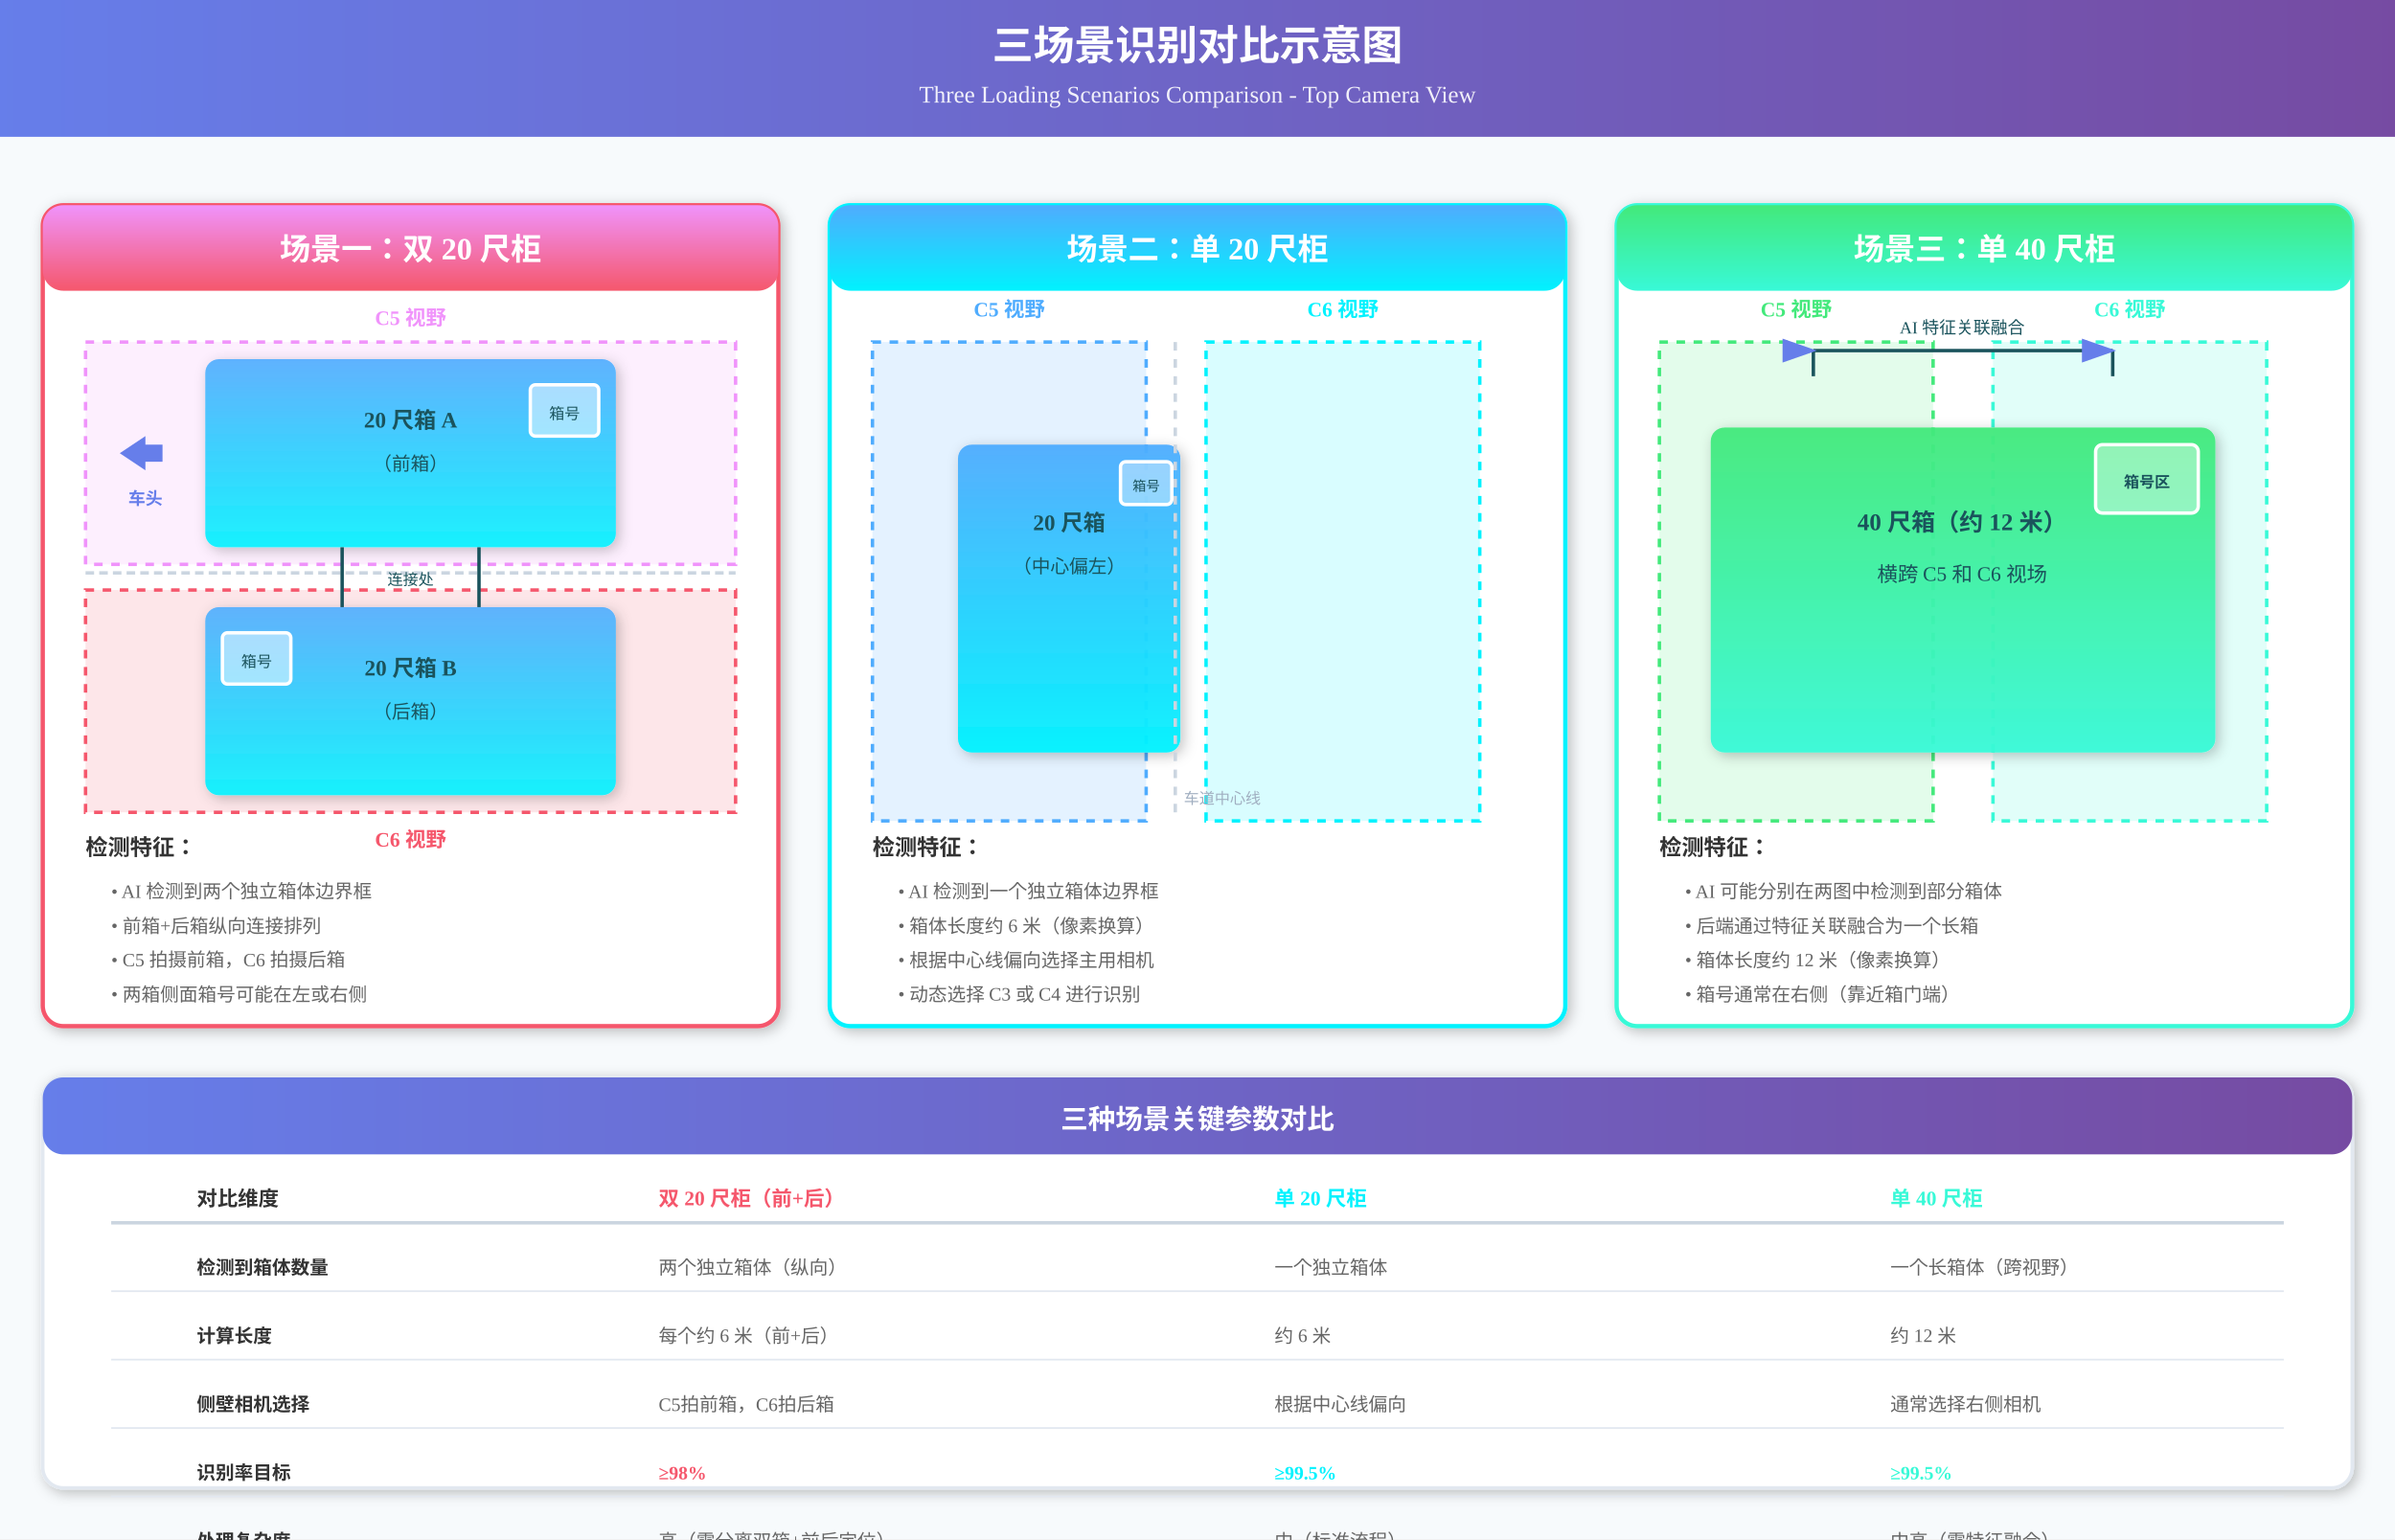
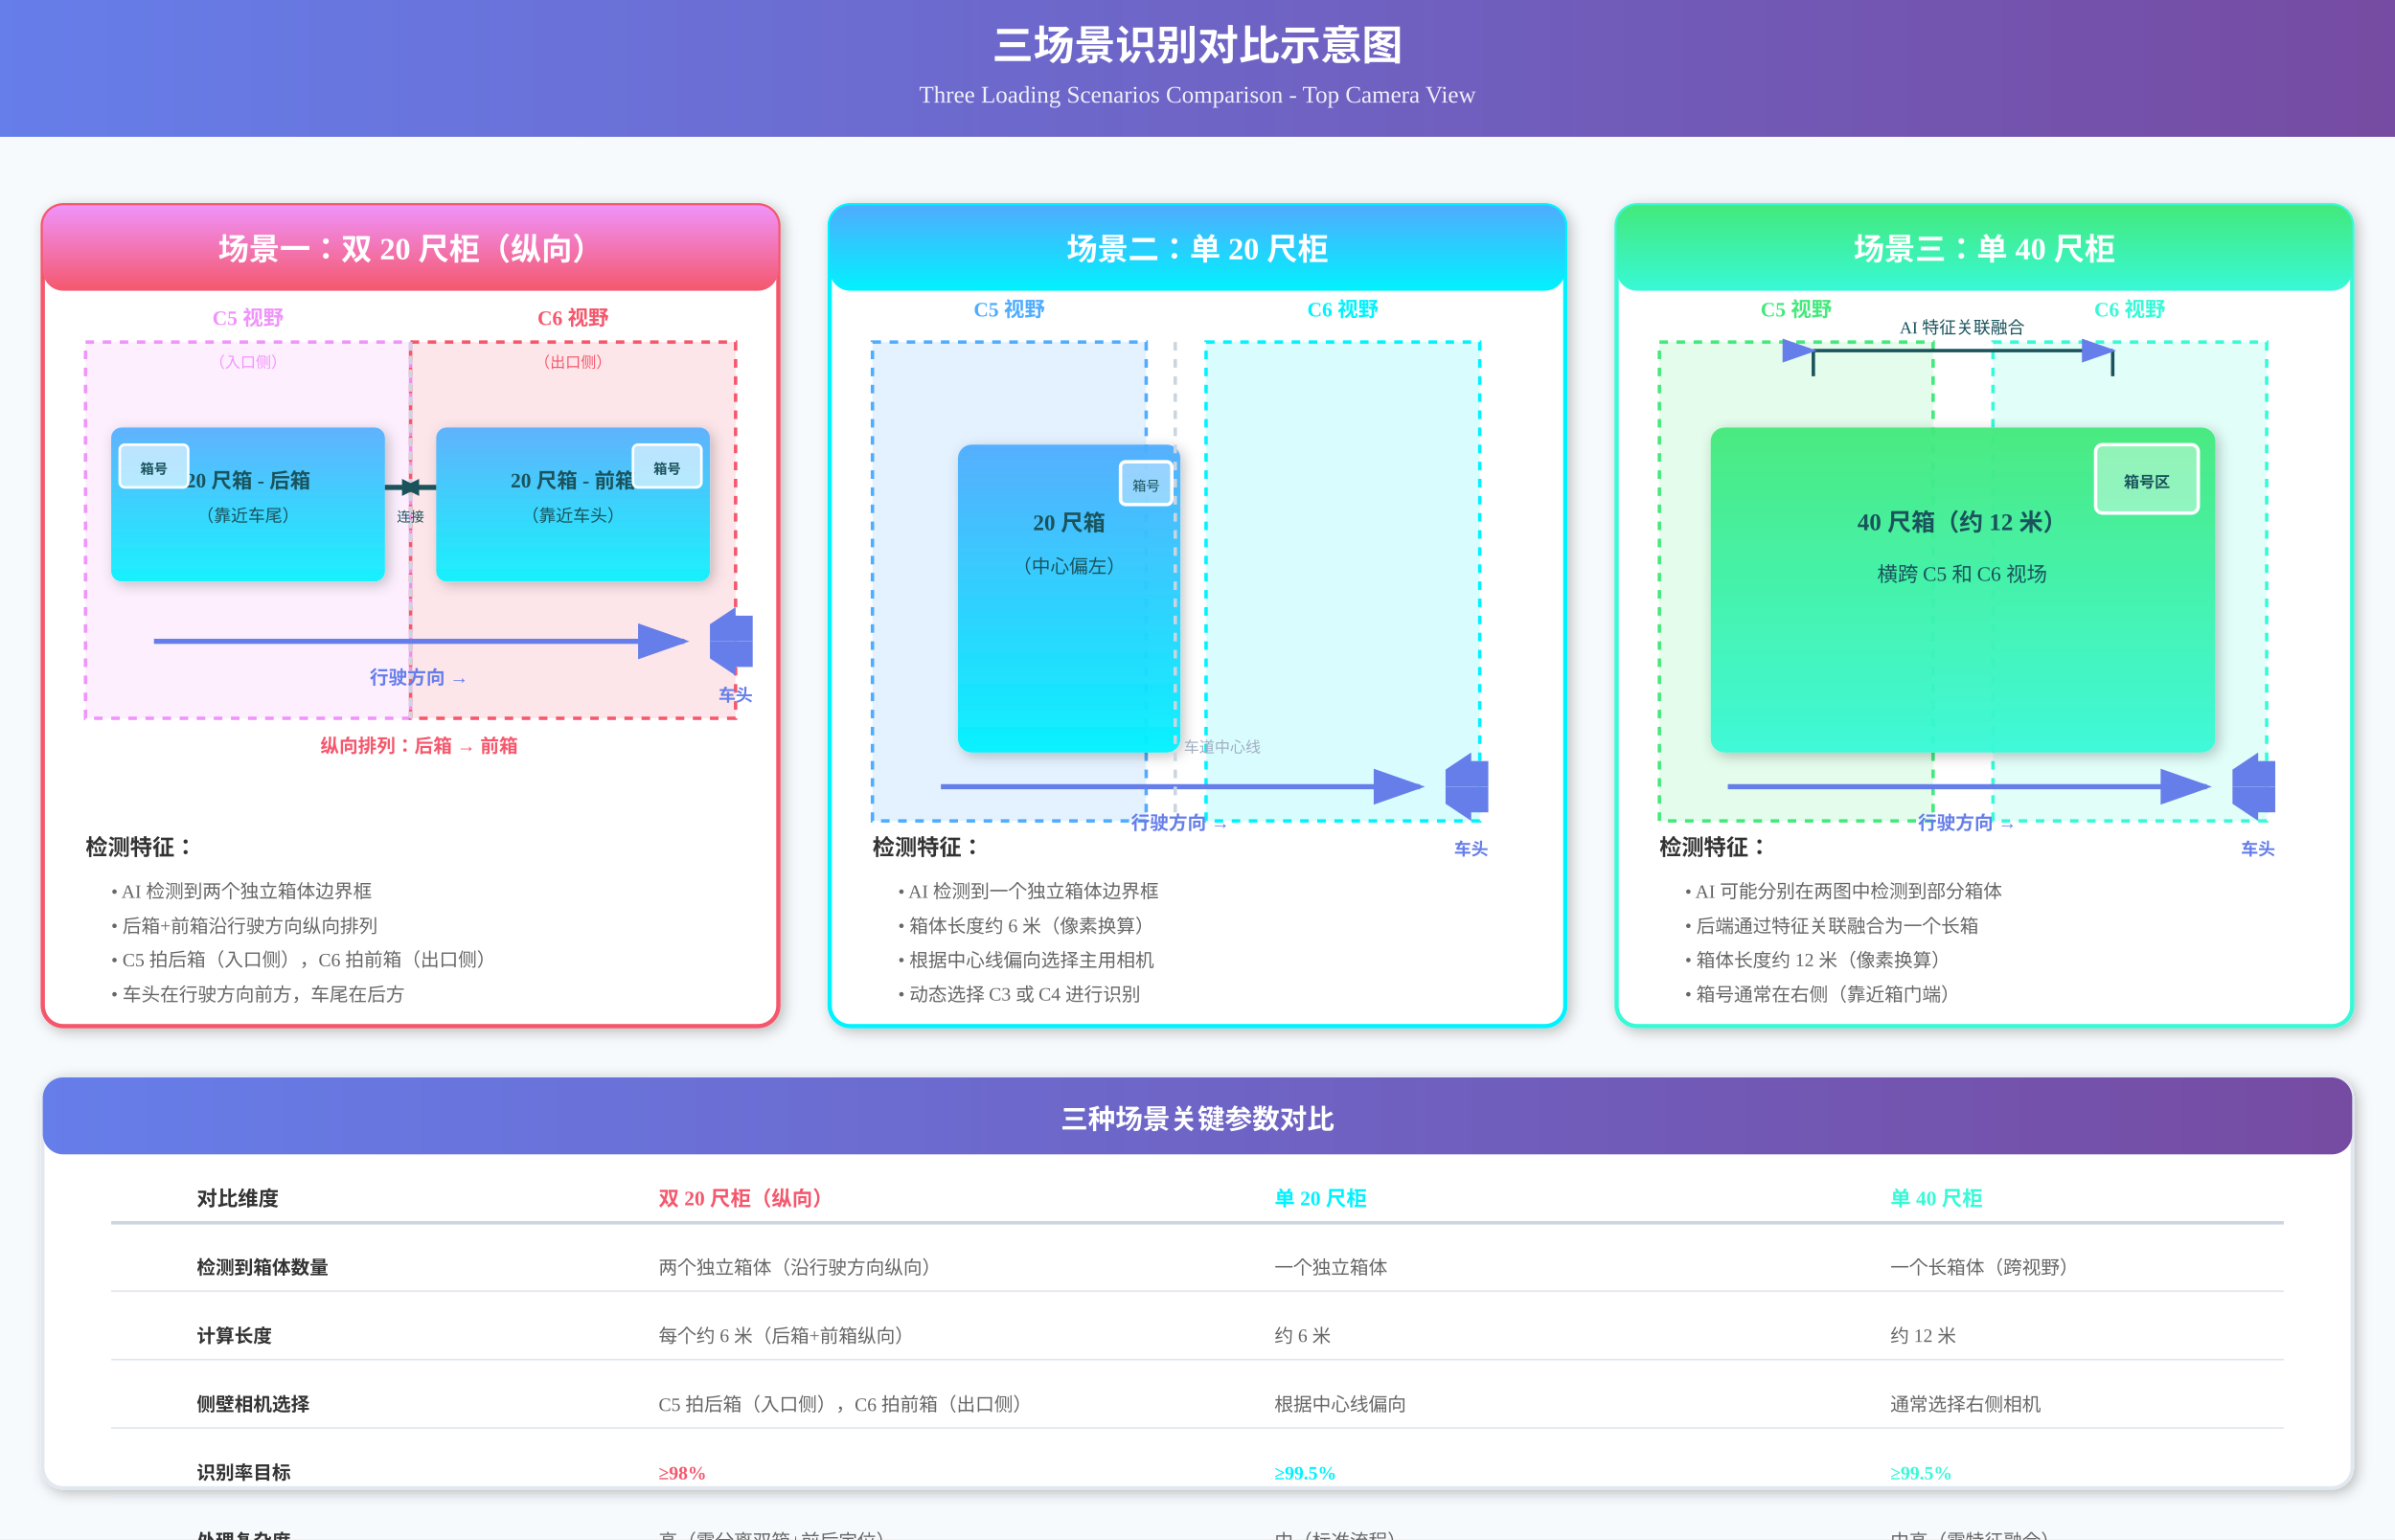
<svg xmlns="http://www.w3.org/2000/svg" width="1400" height="900">
  <defs>
    <linearGradient id="headerGrad" x1="0%" y1="0%" x2="100%" y2="0%">
      <stop offset="0%" style="stop-color:#667eea;stop-opacity:1" />
      <stop offset="100%" style="stop-color:#764ba2;stop-opacity:1" />
    </linearGradient>
    <linearGradient id="dualBoxGrad" x1="0%" y1="0%" x2="0%" y2="100%">
      <stop offset="0%" style="stop-color:#f093fb;stop-opacity:1" />
      <stop offset="100%" style="stop-color:#f5576c;stop-opacity:1" />
    </linearGradient>
    <linearGradient id="single20Grad" x1="0%" y1="0%" x2="0%" y2="100%">
      <stop offset="0%" style="stop-color:#4facfe;stop-opacity:1" />
      <stop offset="100%" style="stop-color:#00f2fe;stop-opacity:1" />
    </linearGradient>
    <linearGradient id="single40Grad" x1="0%" y1="0%" x2="0%" y2="100%">
      <stop offset="0%" style="stop-color:#43e97b;stop-opacity:1" />
      <stop offset="100%" style="stop-color:#38f9d7;stop-opacity:1" />
    </linearGradient>
    <filter id="shadow">
      <feDropShadow dx="2" dy="2" stdDeviation="4" flood-opacity="0.25" />
    </filter>
    <marker id="arrowBlue" markerWidth="10" markerHeight="7" refX="9" refY="3.5" orient="auto">
      <polygon points="0 0, 10 3.5, 0 7" fill="#667eea" />
    </marker>
  </defs>
  <rect width="1400" height="900" fill="#f7fafc" />
  <g transform="translate(0, 0)">
    <rect width="1400" height="80" fill="url(#headerGrad)" />
    <text x="700" y="35" text-anchor="middle" font-size="24" fill="white" font-weight="bold">
      三场景识别对比示意图
    </text>
    <text x="700" y="60" text-anchor="middle" font-size="14" fill="rgba(255,255,255,0.9)">
      Three Loading Scenarios Comparison - Top Camera View
    </text>
  </g>
  <g transform="translate(25, 120)">
    <rect x="0" y="0" width="430" height="480" rx="12" fill="white" stroke="#f5576c" stroke-width="2.5" filter="url(#shadow)" />
    <rect x="0" y="0" width="430" height="50" rx="12" fill="url(#dualBoxGrad)" />
-     <text x="215" y="32" text-anchor="middle" font-size="18" fill="white" font-weight="bold">场景一：双 20 尺柜</text>
+     <text x="215" y="32" text-anchor="middle" font-size="18" fill="white" font-weight="bold">场景一：双 20 尺柜（纵向）</text>
    <g transform="translate(25, 80)">
-       <rect x="0" y="0" width="380" height="130" fill="rgba(240,147,251,0.15)" stroke="#f093fb" stroke-width="2" stroke-dasharray="5,5" />
-       <text x="190" y="-10" text-anchor="middle" font-size="12" fill="#f093fb" font-weight="bold">C5 视野</text>
-       <rect x="0" y="145" width="380" height="130" fill="rgba(245,87,108,0.15)" stroke="#f5576c" stroke-width="2" stroke-dasharray="5,5" />
-       <text x="190" y="295" text-anchor="middle" font-size="12" fill="#f5576c" font-weight="bold">C6 视野</text>
-       <line x1="0" y1="135" x2="380" y2="135" stroke="#cbd5e0" stroke-width="2" stroke-dasharray="5,3" />
-       <rect x="70" y="10" width="240" height="110" rx="8" fill="url(#single20Grad)" filter="url(#shadow)" opacity="0.9" />
-       <text x="190" y="50" text-anchor="middle" font-size="13" fill="#1a535c" font-weight="bold">20 尺箱 A</text>
-       <text x="190" y="75" text-anchor="middle" font-size="11" fill="#1a535c">（前箱）</text>
-       <rect x="260" y="25" width="40" height="30" rx="3" fill="rgba(255,255,255,0.5)" stroke="white" stroke-width="2" />
-       <text x="280" y="45" text-anchor="middle" font-size="9" fill="#1a535c">箱号</text>
-       <rect x="70" y="155" width="240" height="110" rx="8" fill="url(#single20Grad)" filter="url(#shadow)" opacity="0.9" />
-       <text x="190" y="195" text-anchor="middle" font-size="13" fill="#1a535c" font-weight="bold">20 尺箱 B</text>
-       <text x="190" y="220" text-anchor="middle" font-size="11" fill="#1a535c">（后箱）</text>
-       <rect x="80" y="170" width="40" height="30" rx="3" fill="rgba(255,255,255,0.5)" stroke="white" stroke-width="2" />
-       <text x="100" y="190" text-anchor="middle" font-size="9" fill="#1a535c">箱号</text>
-       <line x1="150" y1="120" x2="150" y2="155" stroke="#1a535c" stroke-width="2" />
-       <line x1="230" y1="120" x2="230" y2="155" stroke="#1a535c" stroke-width="2" />
-       <text x="190" y="142" text-anchor="middle" font-size="9" fill="#1a535c">连接处</text>
-       <polygon points="20,65 35,55 35,60 45,60 45,70 35,70 35,75" fill="#667eea" />
-       <text x="35" y="95" text-anchor="middle" font-size="10" fill="#667eea" font-weight="bold">车头</text>
+       <rect x="0" y="0" width="190" height="220" fill="rgba(240,147,251,0.15)" stroke="#f093fb" stroke-width="2" stroke-dasharray="5,5" />
+       <text x="95" y="-10" text-anchor="middle" font-size="12" fill="#f093fb" font-weight="bold">C5 视野</text>
+       <text x="95" y="15" text-anchor="middle" font-size="9" fill="#f093fb">（入口侧）</text>
+       <rect x="190" y="0" width="190" height="220" fill="rgba(245,87,108,0.15)" stroke="#f5576c" stroke-width="2" stroke-dasharray="5,5" />
+       <text x="285" y="-10" text-anchor="middle" font-size="12" fill="#f5576c" font-weight="bold">C6 视野</text>
+       <text x="285" y="15" text-anchor="middle" font-size="9" fill="#f5576c">（出口侧）</text>
+       <line x1="190" y1="0" x2="190" y2="220" stroke="#cbd5e0" stroke-width="2" stroke-dasharray="5,3" />
+       <rect x="15" y="50" width="160" height="90" rx="6" fill="url(#single20Grad)" filter="url(#shadow)" opacity="0.9" />
+       <text x="95" y="85" text-anchor="middle" font-size="12" fill="#1a535c" font-weight="bold">20 尺箱 - 后箱</text>
+       <text x="95" y="105" text-anchor="middle" font-size="10" fill="#1a535c">（靠近车尾）</text>
+       <rect x="20" y="60" width="40" height="25" rx="3" fill="rgba(255,255,255,0.6)" stroke="white" stroke-width="1.5" />
+       <text x="40" y="77" text-anchor="middle" font-size="8" fill="#1a535c" font-weight="bold">箱号</text>
+       <rect x="205" y="50" width="160" height="90" rx="6" fill="url(#single20Grad)" filter="url(#shadow)" opacity="0.9" />
+       <text x="285" y="85" text-anchor="middle" font-size="12" fill="#1a535c" font-weight="bold">20 尺箱 - 前箱</text>
+       <text x="285" y="105" text-anchor="middle" font-size="10" fill="#1a535c">（靠近车头）</text>
+       <rect x="320" y="60" width="40" height="25" rx="3" fill="rgba(255,255,255,0.6)" stroke="white" stroke-width="1.5" />
+       <text x="340" y="77" text-anchor="middle" font-size="8" fill="#1a535c" font-weight="bold">箱号</text>
+       <line x1="175" y1="85" x2="205" y2="85" stroke="#1a535c" stroke-width="3" />
+       <polygon points="185,80 195,85 185,90" fill="#1a535c" />
+       <polygon points="195,80 185,85 195,90" fill="#1a535c" />
+       <text x="190" y="105" text-anchor="middle" font-size="8" fill="#1a535c">连接</text>
+       <line x1="40" y1="175" x2="350" y2="175" stroke="#667eea" stroke-width="3" marker-end="url(#arrowBlue)" />
+       <text x="195" y="200" text-anchor="middle" font-size="11" fill="#667eea" font-weight="bold">行驶方向 →</text>
+       <polygon points="365,165 380,155 380,160 390,160 390,175 365,175" fill="#667eea" />
+       <polygon points="365,185 380,195 380,190 390,190 390,175 365,175" fill="#667eea" />
+       <text x="380" y="210" text-anchor="middle" font-size="10" fill="#667eea" font-weight="bold">车头</text>
+       <text x="195" y="240" text-anchor="middle" font-size="11" fill="#f5576c" font-weight="bold">纵向排列：后箱 → 前箱</text>
    </g>
    <g transform="translate(25, 380)">
      <text x="0" y="0" font-size="13" fill="#333" font-weight="bold">检测特征：</text>
      <text x="15" y="25" font-size="11" fill="#666">• AI 检测到两个独立箱体边界框</text>
-       <text x="15" y="45" font-size="11" fill="#666">• 前箱+后箱纵向连接排列</text>
-       <text x="15" y="65" font-size="11" fill="#666">• C5 拍摄前箱，C6 拍摄后箱</text>
-       <text x="15" y="85" font-size="11" fill="#666">• 两箱侧面箱号可能在左或右侧</text>
+       <text x="15" y="45" font-size="11" fill="#666">• 后箱+前箱沿行驶方向纵向排列</text>
+       <text x="15" y="65" font-size="11" fill="#666">• C5 拍后箱（入口侧），C6 拍前箱（出口侧）</text>
+       <text x="15" y="85" font-size="11" fill="#666">• 车头在行驶方向前方，车尾在后方</text>
    </g>
  </g>
  <g transform="translate(485, 120)">
    <rect x="0" y="0" width="430" height="480" rx="12" fill="white" stroke="#00f2fe" stroke-width="2.5" filter="url(#shadow)" />
    <rect x="0" y="0" width="430" height="50" rx="12" fill="url(#single20Grad)" />
    <text x="215" y="32" text-anchor="middle" font-size="18" fill="white" font-weight="bold">场景二：单 20 尺柜</text>
    <g transform="translate(25, 80)">
      <rect x="0" y="0" width="160" height="280" fill="rgba(79,172,254,0.15)" stroke="#4facfe" stroke-width="2" stroke-dasharray="5,5" />
      <text x="80" y="-15" text-anchor="middle" font-size="12" fill="#4facfe" font-weight="bold">C5 视野</text>
      <rect x="195" y="0" width="160" height="280" fill="rgba(0,242,254,0.15)" stroke="#00f2fe" stroke-width="2" stroke-dasharray="5,5" />
      <text x="275" y="-15" text-anchor="middle" font-size="12" fill="#00f2fe" font-weight="bold">C6 视野</text>
      <rect x="50" y="60" width="130" height="180" rx="8" fill="url(#single20Grad)" filter="url(#shadow)" opacity="0.95" />
      <text x="115" y="110" text-anchor="middle" font-size="13" fill="#1a535c" font-weight="bold">20 尺箱</text>
      <text x="115" y="135" text-anchor="middle" font-size="11" fill="#1a535c">（中心偏左）</text>
      <rect x="145" y="70" width="30" height="25" rx="3" fill="rgba(255,255,255,0.4)" stroke="white" stroke-width="2" />
      <text x="160" y="87" text-anchor="middle" font-size="8" fill="#1a535c">箱号</text>
+       <line x1="40" y1="260" x2="320" y2="260" stroke="#667eea" stroke-width="3" marker-end="url(#arrowBlue)" />
+       <text x="180" y="285" text-anchor="middle" font-size="11" fill="#667eea" font-weight="bold">行驶方向 →</text>
+       <polygon points="335,250 350,240 350,245 360,245 360,260 335,260" fill="#667eea" />
+       <polygon points="335,270 350,280 350,275 360,275 360,260 335,260" fill="#667eea" />
+       <text x="350" y="300" text-anchor="middle" font-size="10" fill="#667eea" font-weight="bold">车头</text>
      <line x1="177" y1="0" x2="177" y2="280" stroke="#cbd5e0" stroke-width="2" stroke-dasharray="5,5" />
-       <text x="182" y="270" text-anchor="start" font-size="9" fill="#a0aec0">车道中心线</text>
+       <text x="182" y="240" text-anchor="start" font-size="9" fill="#a0aec0">车道中心线</text>
    </g>
    <g transform="translate(25, 380)">
      <text x="0" y="0" font-size="13" fill="#333" font-weight="bold">检测特征：</text>
      <text x="15" y="25" font-size="11" fill="#666">• AI 检测到一个独立箱体边界框</text>
      <text x="15" y="45" font-size="11" fill="#666">• 箱体长度约 6 米（像素换算）</text>
      <text x="15" y="65" font-size="11" fill="#666">• 根据中心线偏向选择主用相机</text>
      <text x="15" y="85" font-size="11" fill="#666">• 动态选择 C3 或 C4 进行识别</text>
    </g>
  </g>
  <g transform="translate(945, 120)">
    <rect x="0" y="0" width="430" height="480" rx="12" fill="white" stroke="#38f9d7" stroke-width="2.5" filter="url(#shadow)" />
    <rect x="0" y="0" width="430" height="50" rx="12" fill="url(#single40Grad)" />
    <text x="215" y="32" text-anchor="middle" font-size="18" fill="white" font-weight="bold">场景三：单 40 尺柜</text>
    <g transform="translate(25, 80)">
      <rect x="0" y="0" width="160" height="280" fill="rgba(67,233,123,0.15)" stroke="#43e97b" stroke-width="2" stroke-dasharray="5,5" />
      <text x="80" y="-15" text-anchor="middle" font-size="12" fill="#43e97b" font-weight="bold">C5 视野</text>
      <rect x="195" y="0" width="160" height="280" fill="rgba(56,249,215,0.15)" stroke="#38f9d7" stroke-width="2" stroke-dasharray="5,5" />
      <text x="275" y="-15" text-anchor="middle" font-size="12" fill="#38f9d7" font-weight="bold">C6 视野</text>
      <rect x="30" y="50" width="295" height="190" rx="8" fill="url(#single40Grad)" filter="url(#shadow)" opacity="0.95" />
      <text x="177" y="110" text-anchor="middle" font-size="14" fill="#1a535c" font-weight="bold">40 尺箱（约 12 米）</text>
      <text x="177" y="140" text-anchor="middle" font-size="12" fill="#1a535c">横跨 C5 和 C6 视场</text>
      <rect x="255" y="60" width="60" height="40" rx="4" fill="rgba(255,255,255,0.4)" stroke="white" stroke-width="2" />
      <text x="285" y="85" text-anchor="middle" font-size="9" fill="#1a535c" font-weight="bold">箱号区</text>
+       <line x1="40" y1="260" x2="320" y2="260" stroke="#667eea" stroke-width="3" marker-end="url(#arrowBlue)" />
+       <text x="180" y="285" text-anchor="middle" font-size="11" fill="#667eea" font-weight="bold">行驶方向 →</text>
+       <polygon points="335,250 350,240 350,245 360,245 360,260 335,260" fill="#667eea" />
+       <polygon points="335,270 350,280 350,275 360,275 360,260 335,260" fill="#667eea" />
+       <text x="350" y="300" text-anchor="middle" font-size="10" fill="#667eea" font-weight="bold">车头</text>
      <path d="M 90,20 L 90,5 M 265,20 L 265,5" stroke="#1a535c" stroke-width="2" />
      <line x1="90" y1="5" x2="265" y2="5" stroke="#1a535c" stroke-width="2" marker-end="url(#arrowBlue)" marker-start="url(#arrowBlue)" />
      <text x="177" y="-5" text-anchor="middle" font-size="10" fill="#1a535c">AI 特征关联融合</text>
    </g>
    <g transform="translate(25, 380)">
      <text x="0" y="0" font-size="13" fill="#333" font-weight="bold">检测特征：</text>
      <text x="15" y="25" font-size="11" fill="#666">• AI 可能分别在两图中检测到部分箱体</text>
      <text x="15" y="45" font-size="11" fill="#666">• 后端通过特征关联融合为一个长箱</text>
      <text x="15" y="65" font-size="11" fill="#666">• 箱体长度约 12 米（像素换算）</text>
      <text x="15" y="85" font-size="11" fill="#666">• 箱号通常在右侧（靠近箱门端）</text>
    </g>
  </g>
  <g transform="translate(25, 630)">
    <rect x="0" y="0" width="1350" height="240" rx="12" fill="white" stroke="#e2e8f0" stroke-width="2" filter="url(#shadow)" />
    <rect x="0" y="0" width="1350" height="45" rx="12" fill="url(#headerGrad)" />
    <text x="675" y="30" text-anchor="middle" font-size="16" fill="white" font-weight="bold">三种场景关键参数对比</text>
    <text x="90" y="75" font-size="12" fill="#333" font-weight="bold">对比维度</text>
-     <text x="360" y="75" font-size="12" fill="#f5576c" font-weight="bold">双 20 尺柜（前+后）</text>
+     <text x="360" y="75" font-size="12" fill="#f5576c" font-weight="bold">双 20 尺柜（纵向）</text>
    <text x="720" y="75" font-size="12" fill="#00f2fe" font-weight="bold">单 20 尺柜</text>
    <text x="1080" y="75" font-size="12" fill="#38f9d7" font-weight="bold">单 40 尺柜</text>
    <line x1="40" y1="85" x2="1310" y2="85" stroke="#cbd5e0" stroke-width="2" />
    <text x="90" y="115" font-size="11" fill="#333" font-weight="bold">检测到箱体数量</text>
-     <text x="360" y="115" font-size="11" fill="#666">两个独立箱体（纵向）</text>
+     <text x="360" y="115" font-size="11" fill="#666">两个独立箱体（沿行驶方向纵向）</text>
    <text x="720" y="115" font-size="11" fill="#666">一个独立箱体</text>
    <text x="1080" y="115" font-size="11" fill="#666">一个长箱体（跨视野）</text>
    <line x1="40" y1="125" x2="1310" y2="125" stroke="#e2e8f0" stroke-width="1" />
    <text x="90" y="155" font-size="11" fill="#333" font-weight="bold">计算长度</text>
-     <text x="360" y="155" font-size="11" fill="#666">每个约 6 米（前+后）</text>
+     <text x="360" y="155" font-size="11" fill="#666">每个约 6 米（后箱+前箱纵向）</text>
    <text x="720" y="155" font-size="11" fill="#666">约 6 米</text>
    <text x="1080" y="155" font-size="11" fill="#666">约 12 米</text>
    <line x1="40" y1="165" x2="1310" y2="165" stroke="#e2e8f0" stroke-width="1" />
    <text x="90" y="195" font-size="11" fill="#333" font-weight="bold">侧壁相机选择</text>
-     <text x="360" y="195" font-size="11" fill="#666">C5拍前箱，C6拍后箱</text>
+     <text x="360" y="195" font-size="11" fill="#666">C5 拍后箱（入口侧），C6 拍前箱（出口侧）</text>
    <text x="720" y="195" font-size="11" fill="#666">根据中心线偏向</text>
    <text x="1080" y="195" font-size="11" fill="#666">通常选择右侧相机</text>
    <line x1="40" y1="205" x2="1310" y2="205" stroke="#e2e8f0" stroke-width="1" />
    <text x="90" y="235" font-size="11" fill="#333" font-weight="bold">识别率目标</text>
    <text x="360" y="235" font-size="11" fill="#f5576c" font-weight="bold">≥98%</text>
    <text x="720" y="235" font-size="11" fill="#00f2fe" font-weight="bold">≥99.5%</text>
    <text x="1080" y="235" font-size="11" fill="#38f9d7" font-weight="bold">≥99.5%</text>
    <line x1="40" y1="245" x2="1310" y2="245" stroke="#e2e8f0" stroke-width="1" />
    <text x="90" y="275" font-size="11" fill="#333" font-weight="bold">处理复杂度</text>
    <text x="360" y="275" font-size="11" fill="#666">高（需分离双箱+前后定位）</text>
    <text x="720" y="275" font-size="11" fill="#666">中（标准流程）</text>
    <text x="1080" y="275" font-size="11" fill="#666">中高（需特征融合）</text>
  </g>
</svg>
